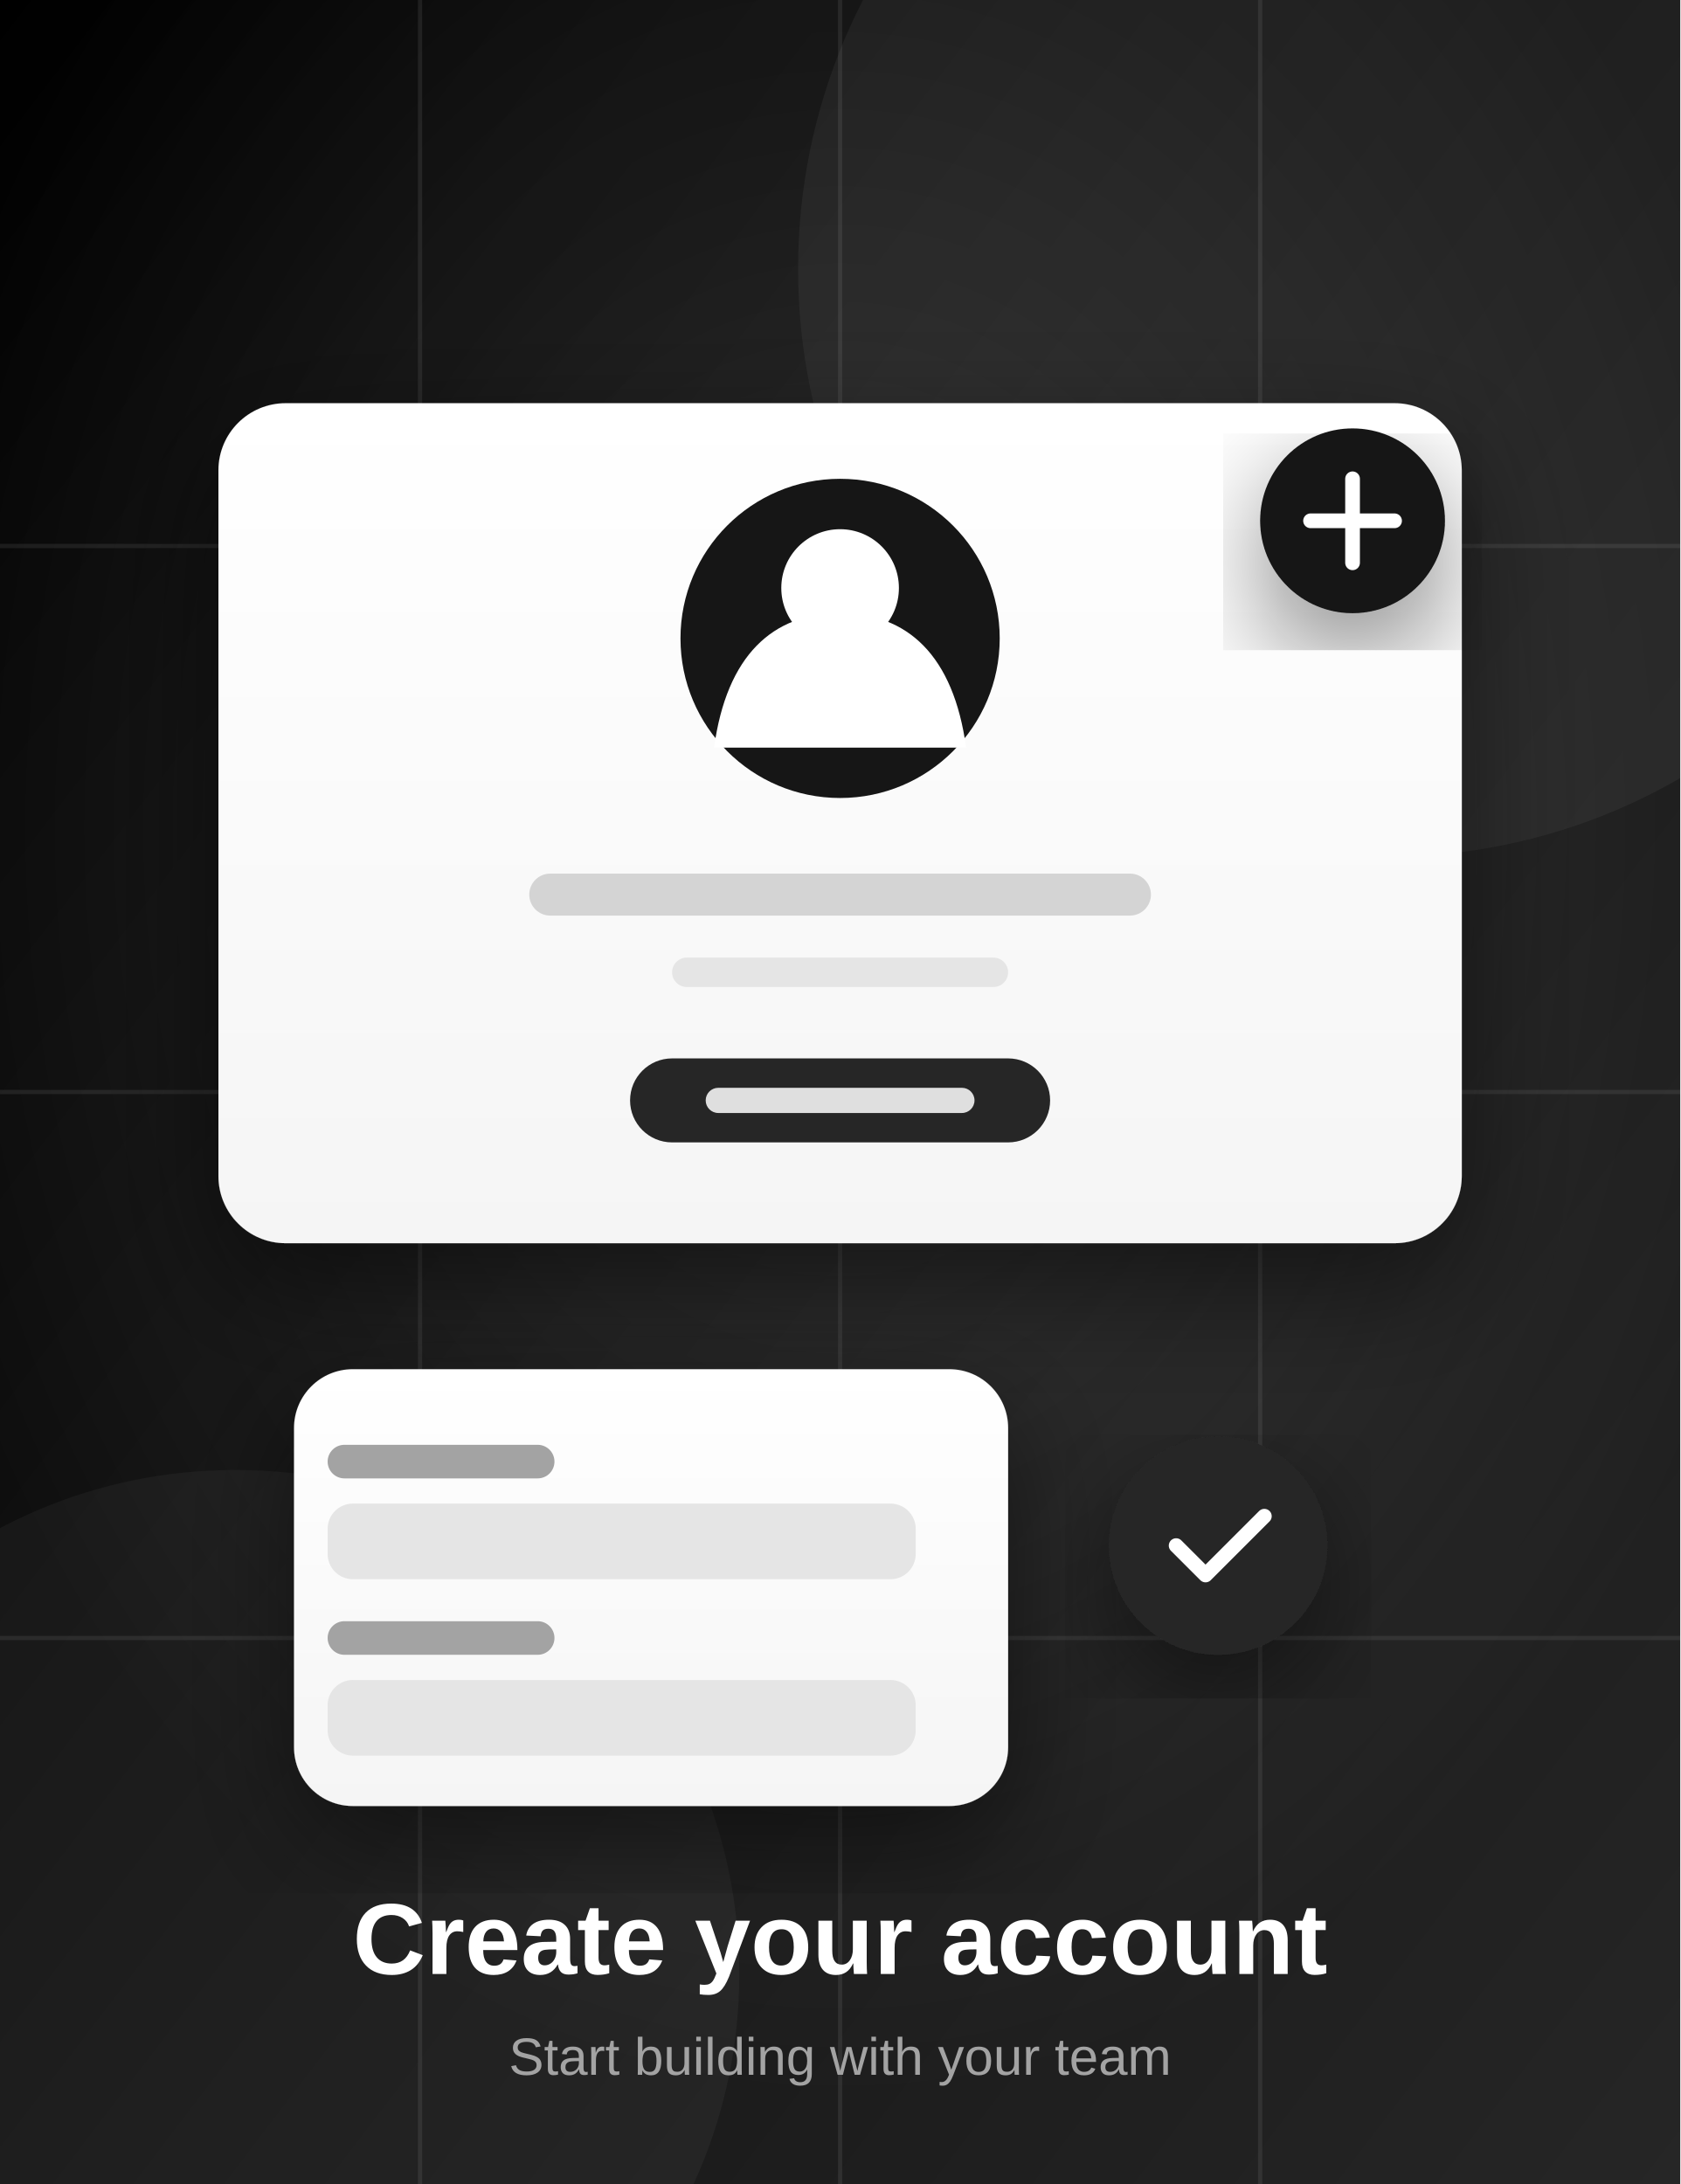
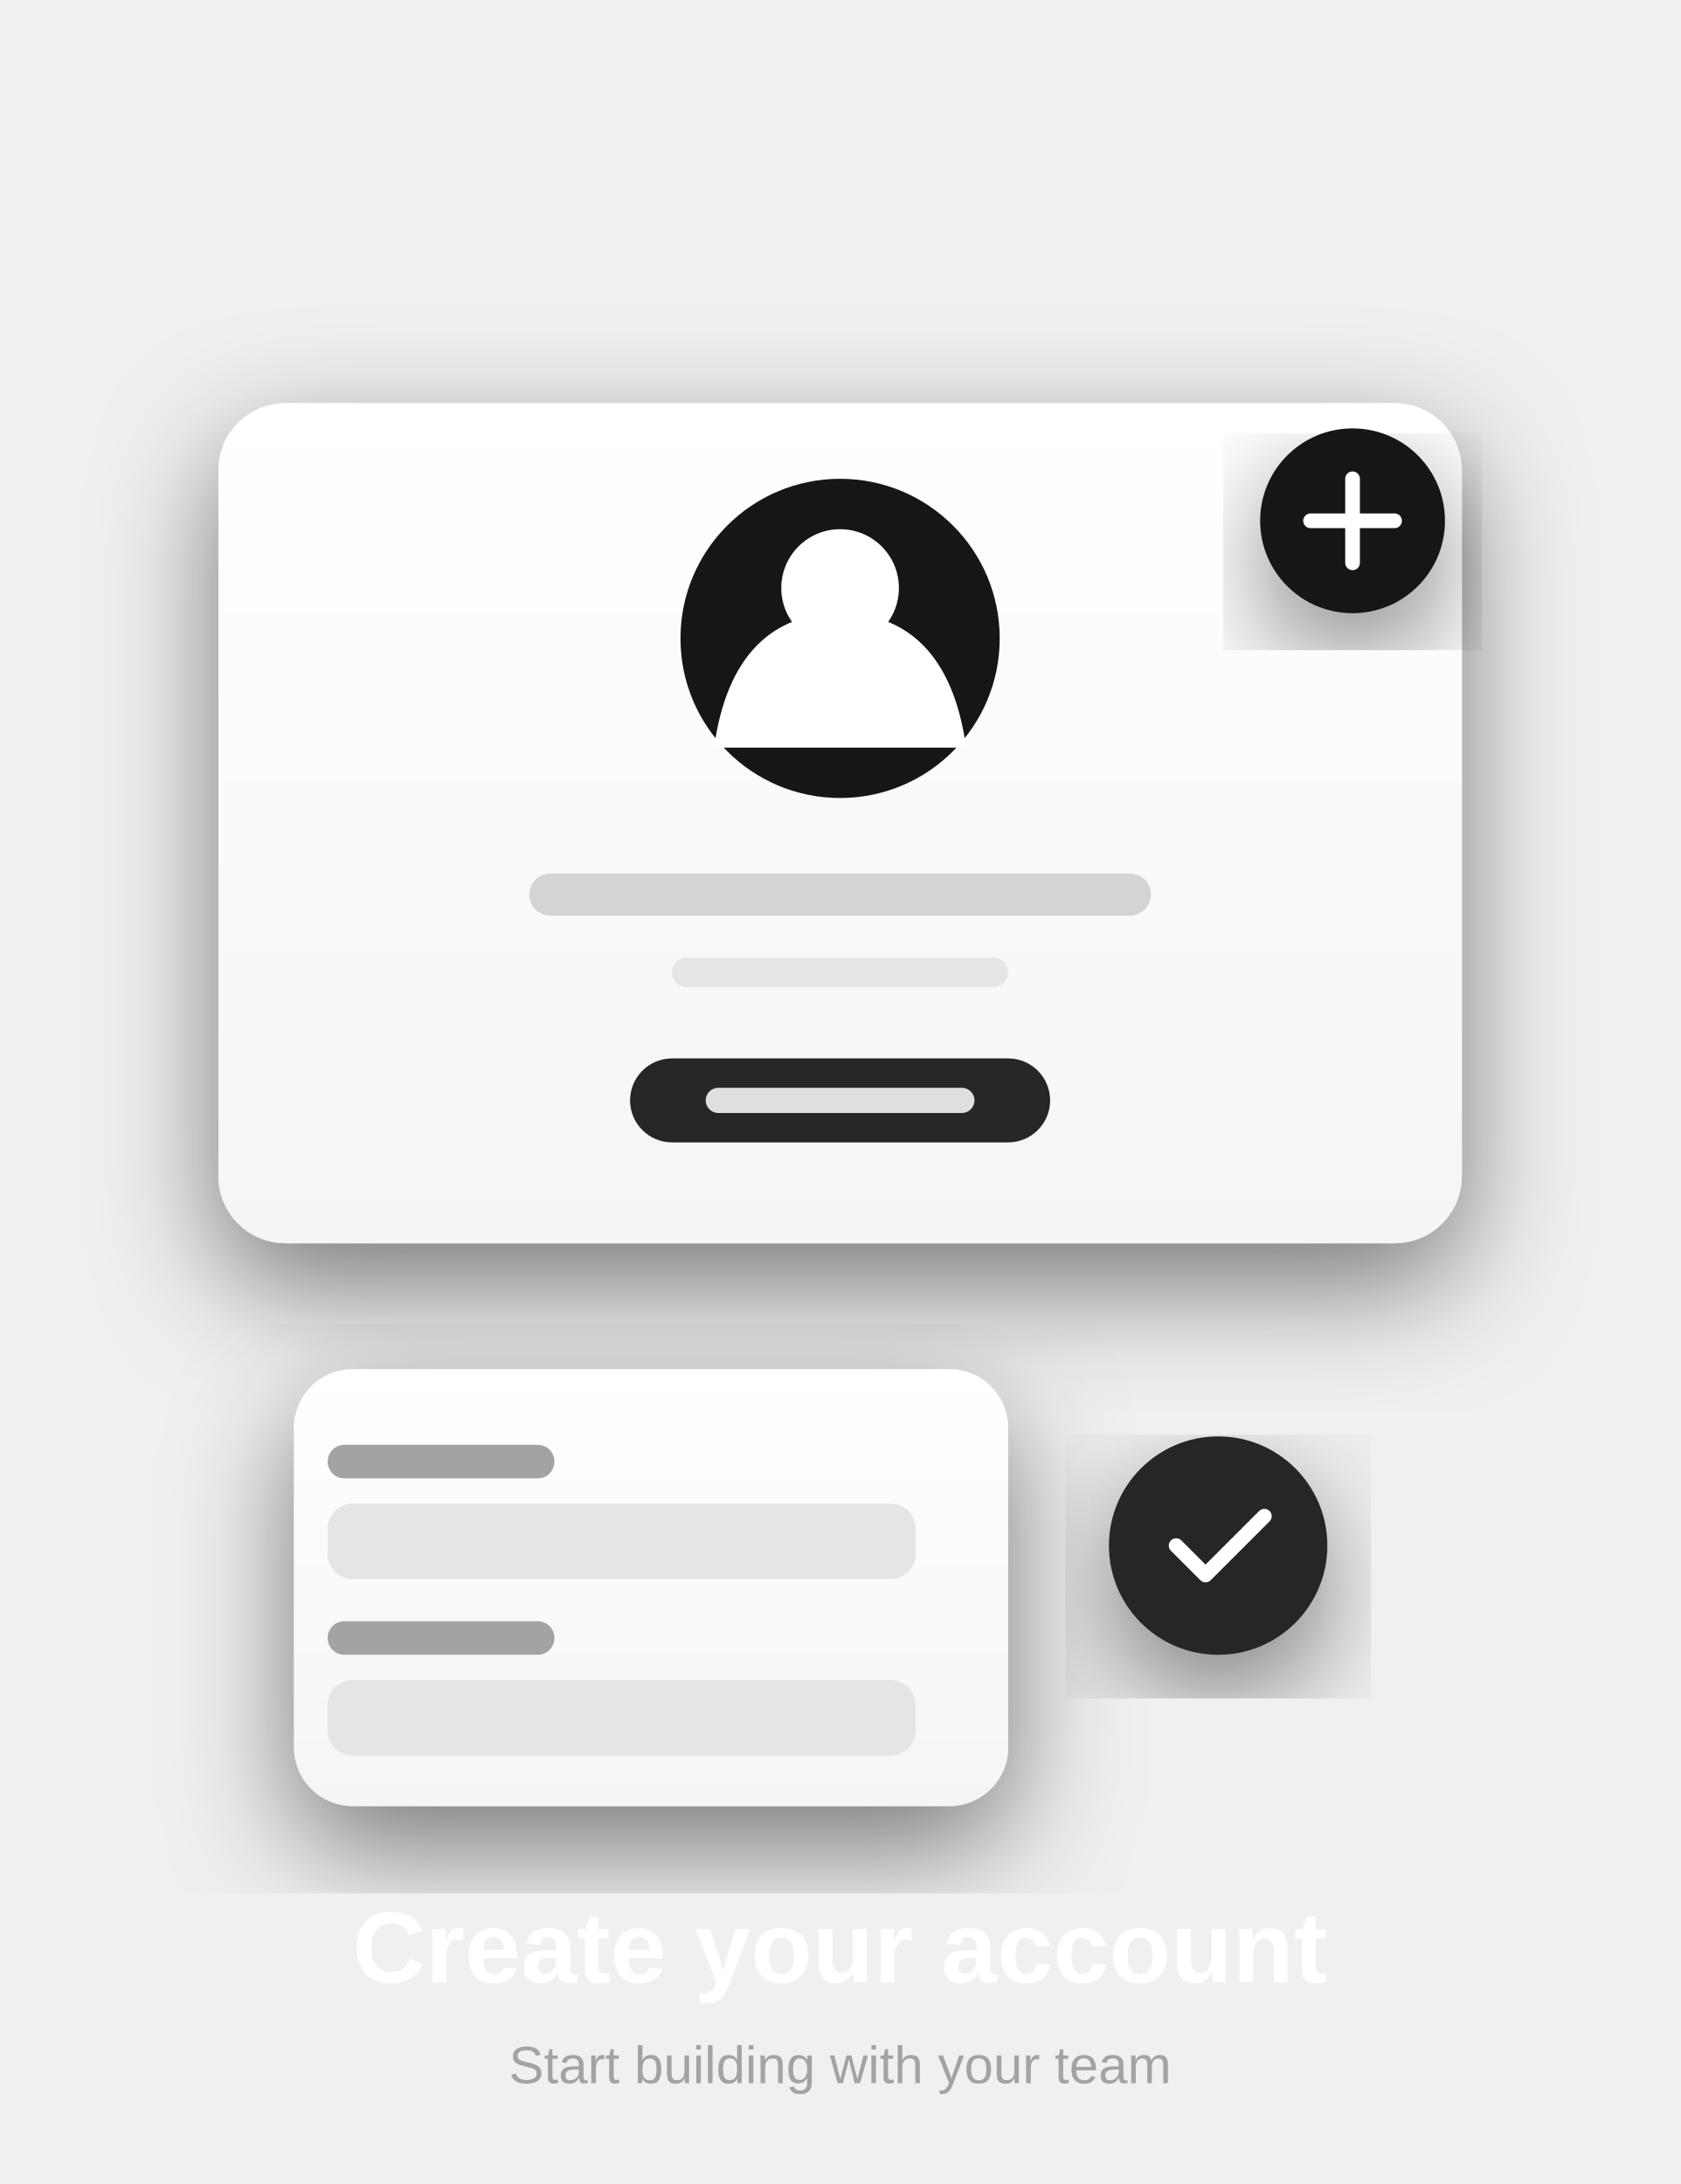
- <svg xmlns="http://www.w3.org/2000/svg" viewBox="0 0 400 520" preserveAspectRatio="xMidYMid slice">
+ <svg xmlns="http://www.w3.org/2000/svg" viewBox="0 0 400 520" preserveAspectRatio="xMidYMid meet">
  <defs>
-     <linearGradient id="bg" x1="0" y1="0" x2="1" y2="1">
-       <stop offset="0" stop-color="#000000" />
-       <stop offset="0.55" stop-color="#171717" />
-       <stop offset="1" stop-color="#262626" />
-     </linearGradient>
    <linearGradient id="card" x1="0" y1="0" x2="0" y2="1">
      <stop offset="0" stop-color="#ffffff" />
      <stop offset="1" stop-color="#f5f5f5" />
    </linearGradient>
    <filter id="shadow" x="-20%" y="-20%" width="140%" height="140%">
      <feDropShadow dx="0" dy="10" stdDeviation="14" flood-color="#000000" flood-opacity="0.5" />
    </filter>
-     <radialGradient id="glow" cx="50%" cy="38%" r="58%">
-       <stop offset="0" stop-color="#ffffff" stop-opacity="0.13" />
-       <stop offset="1" stop-color="#ffffff" stop-opacity="0" />
-     </radialGradient>
  </defs>
-   <rect width="400" height="520" fill="url(#bg)" />
-   <rect width="400" height="520" fill="url(#glow)" />
-   <circle cx="330" cy="64" r="140" fill="#ffffff" opacity="0.05" />
-   <circle cx="56" cy="470" r="120" fill="#ffffff" opacity="0.04" />
-   <g opacity="0.08" stroke="#ffffff" stroke-width="1">
-     <line x1="0" y1="130" x2="400" y2="130" />
-     <line x1="0" y1="260" x2="400" y2="260" />
-     <line x1="0" y1="390" x2="400" y2="390" />
-     <line x1="100" y1="0" x2="100" y2="520" />
-     <line x1="200" y1="0" x2="200" y2="520" />
-     <line x1="300" y1="0" x2="300" y2="520" />
-   </g>
  <g filter="url(#shadow)">
    <rect x="52" y="96" width="296" height="200" rx="16" fill="url(#card)" />
    <circle cx="200" cy="152" r="38" fill="#171717" />
    <circle cx="200" cy="140" r="14" fill="#ffffff" />
    <path d="M170 178c3-22 14-32 30-32s27 10 30 32" fill="#ffffff" />
    <rect x="126" y="208" width="148" height="10" rx="5" fill="#d4d4d4" />
    <rect x="160" y="228" width="80" height="7" rx="3.5" fill="#e5e5e5" />
    <rect x="150" y="252" width="100" height="20" rx="10" fill="#262626" />
    <rect x="168" y="259" width="64" height="6" rx="3" fill="#ffffff" opacity="0.85" />
  </g>
  <g filter="url(#shadow)">
    <circle cx="322" cy="124" r="22" fill="#171717" />
    <path d="M312 124h20M322 114v20" stroke="#ffffff" stroke-width="3.5" fill="none" stroke-linecap="round" />
  </g>
  <g filter="url(#shadow)">
    <rect x="70" y="326" width="170" height="104" rx="14" fill="url(#card)" />
    <rect x="78" y="344" width="54" height="8" rx="4" fill="#a3a3a3" />
    <rect x="78" y="358" width="140" height="18" rx="6" fill="#e5e5e5" />
    <rect x="78" y="386" width="54" height="8" rx="4" fill="#a3a3a3" />
    <rect x="78" y="400" width="140" height="18" rx="6" fill="#e5e5e5" />
  </g>
  <g filter="url(#shadow)">
    <circle cx="290" cy="368" r="26" fill="#262626" />
    <path d="M280 368l7 7 14-14" stroke="#ffffff" stroke-width="3.5" fill="none" stroke-linecap="round" stroke-linejoin="round" />
  </g>
-   <text x="200" y="470" text-anchor="middle" font-family="Arial, sans-serif" font-size="24" font-weight="700" fill="#ffffff">Create your account</text>
-   <text x="200" y="494" text-anchor="middle" font-family="Arial, sans-serif" font-size="12.5" fill="#a3a3a3">Start building with your team</text>
+   <text x="200" y="472" text-anchor="middle" font-family="Arial, sans-serif" font-size="24" font-weight="700" fill="#ffffff">Create your account</text>
+   <text x="200" y="496" text-anchor="middle" font-family="Arial, sans-serif" font-size="12.5" fill="#a3a3a3">Start building with your team</text>
</svg>
